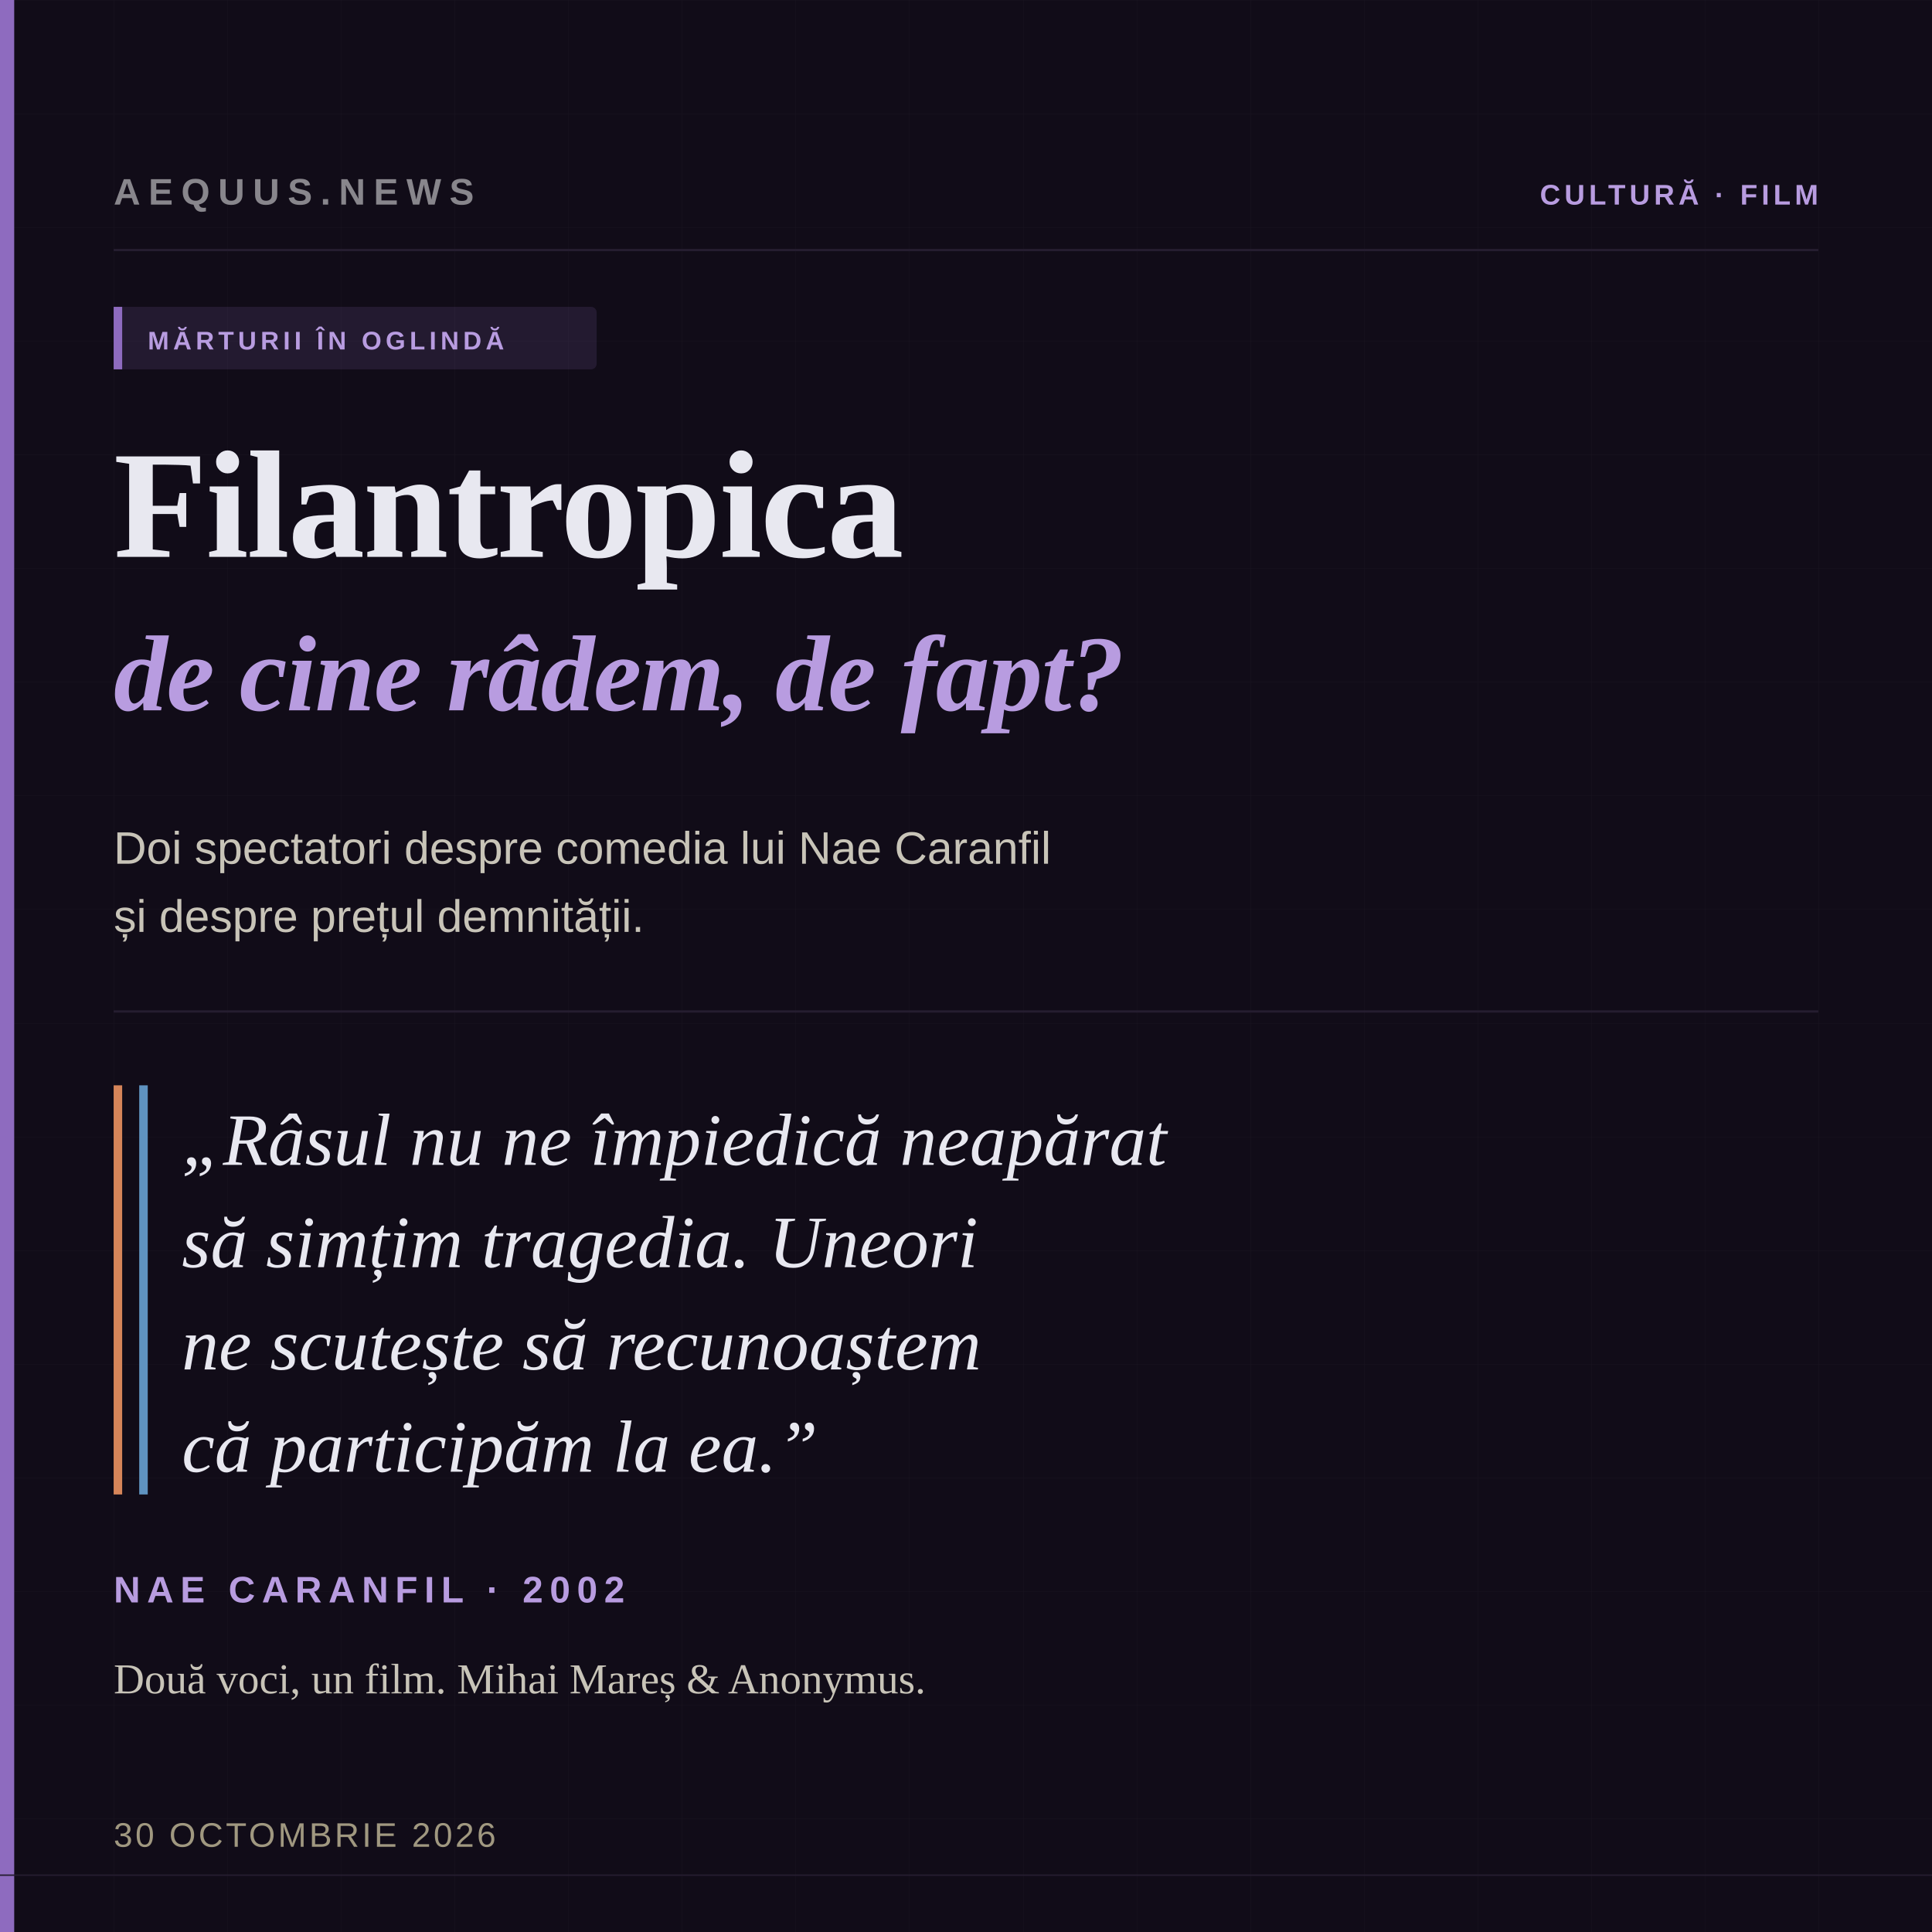
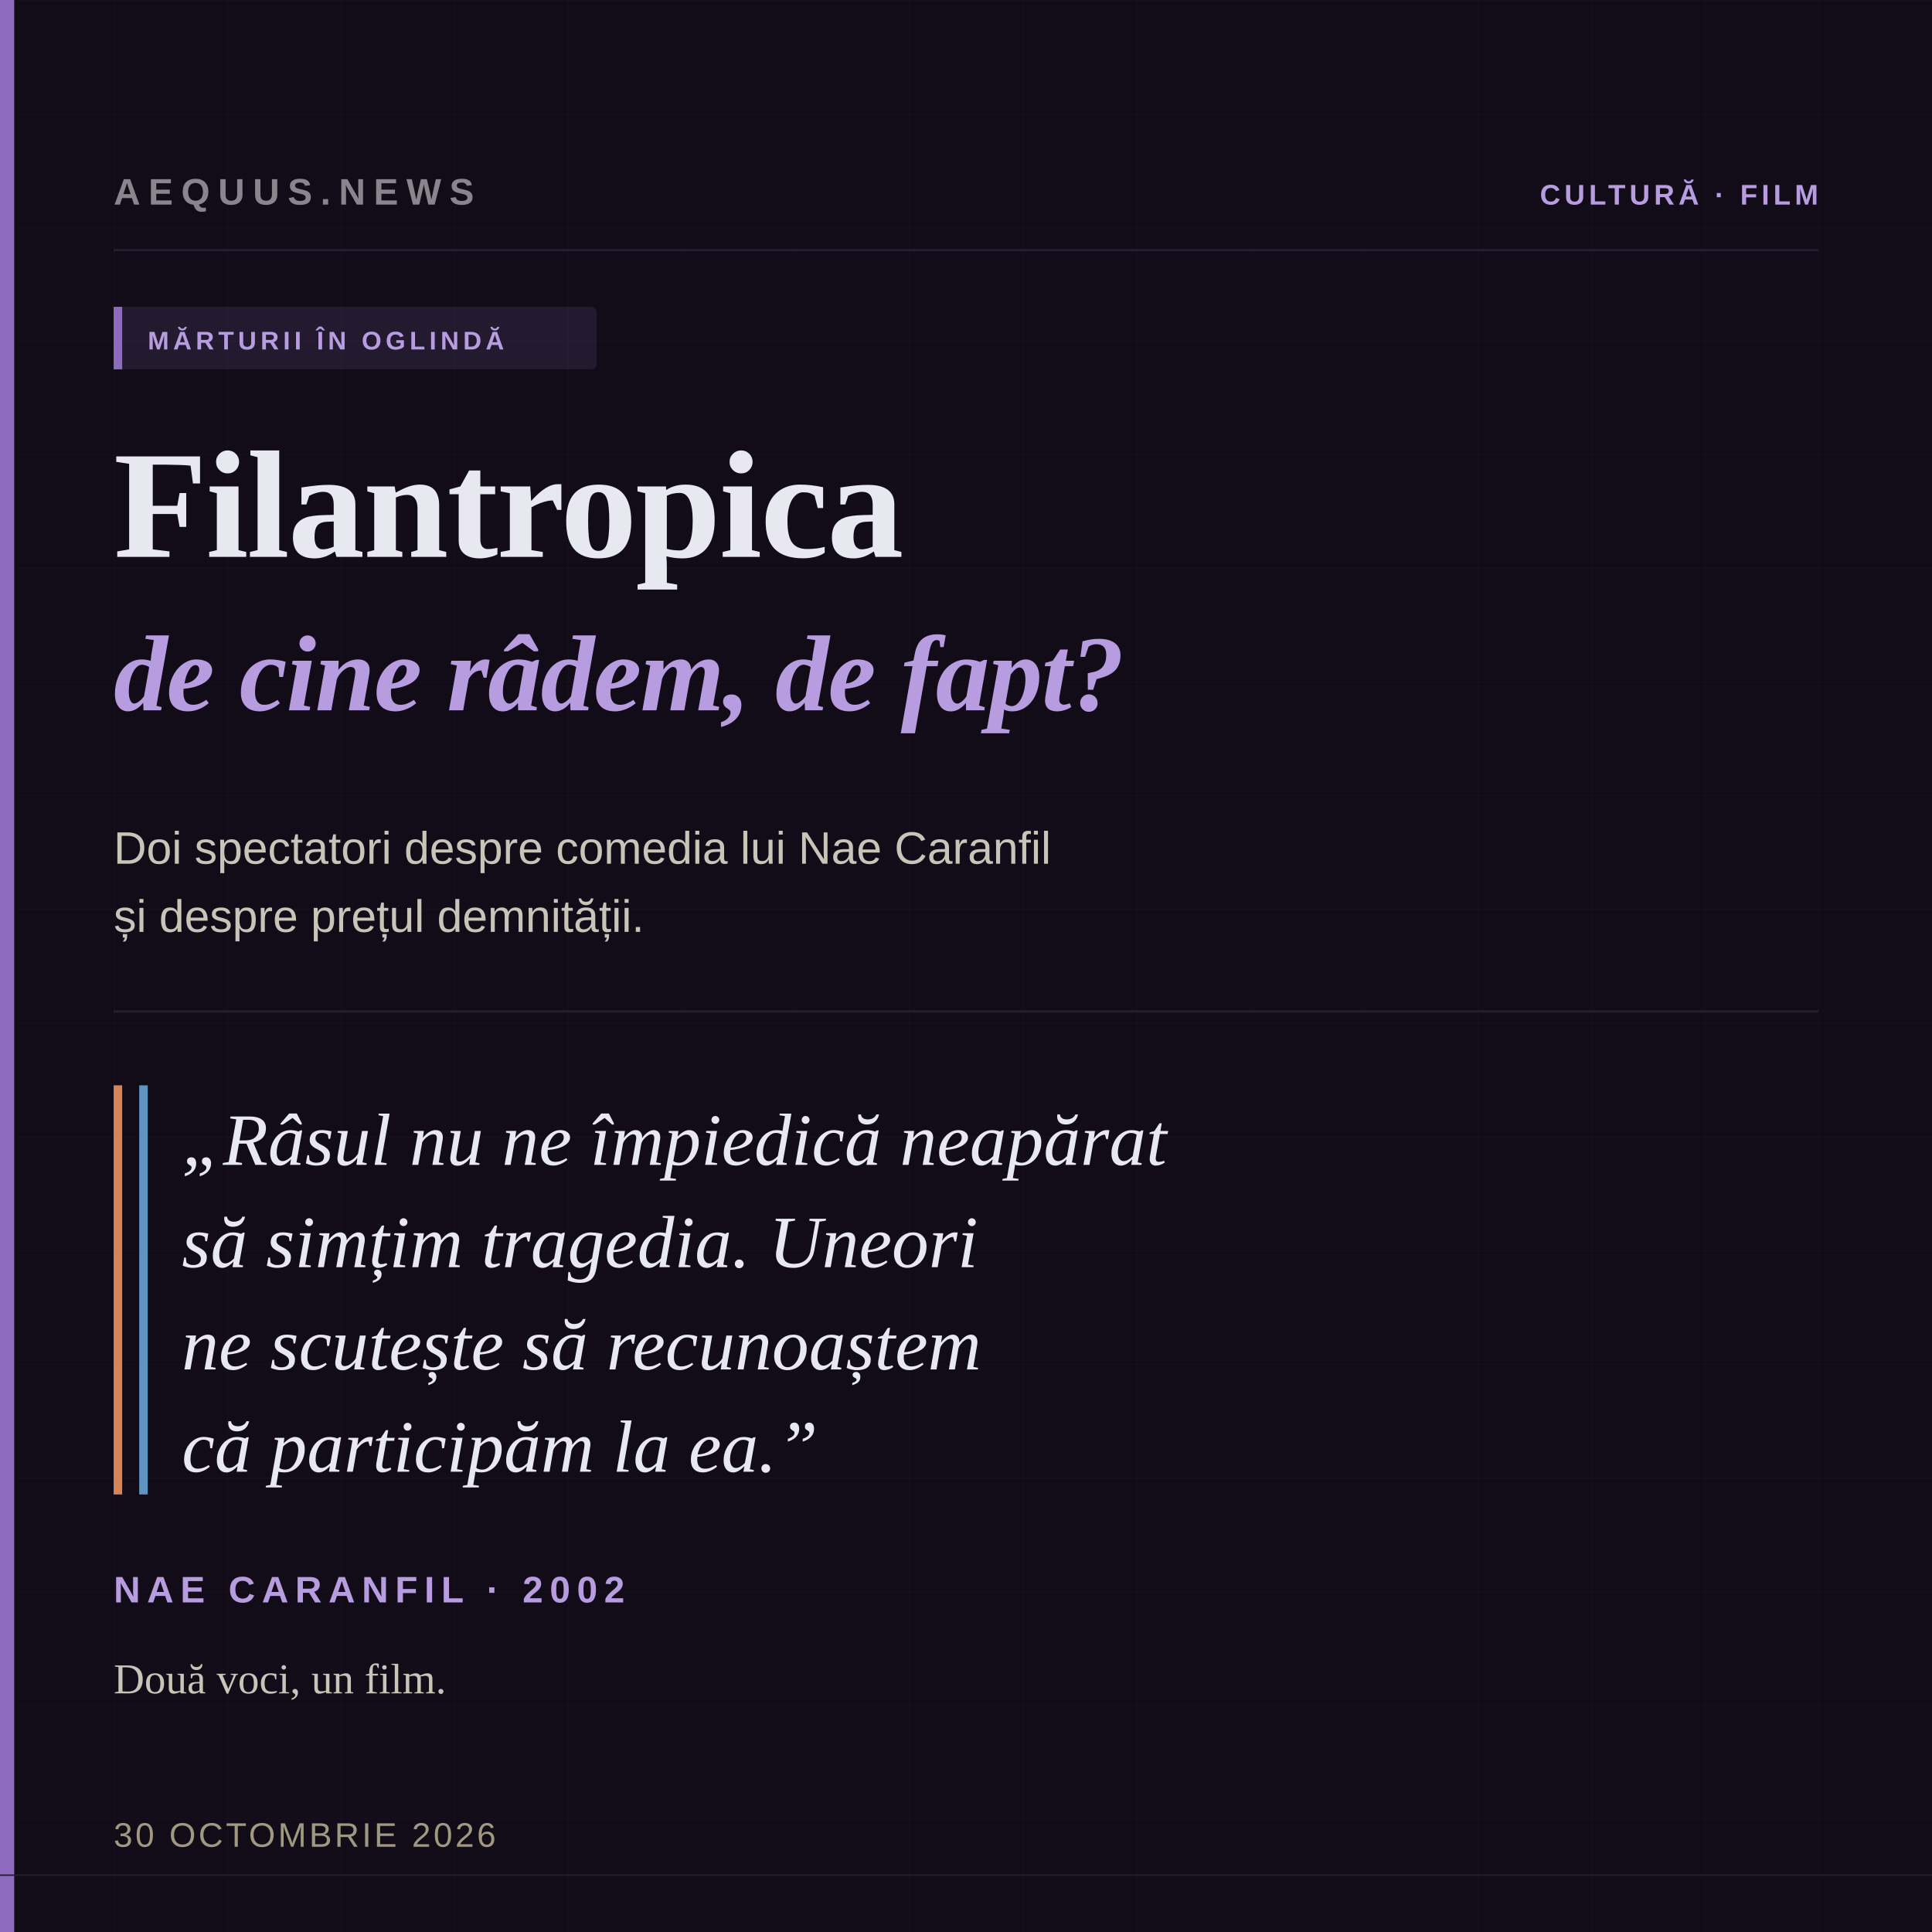
<svg xmlns="http://www.w3.org/2000/svg" viewBox="0 0 680 680" width="680" height="680">
  <rect width="680" height="680" fill="#110c18" />
  <defs>
    <pattern id="grid" width="40" height="40" patternUnits="userSpaceOnUse">
      <path d="M 40 0 L 0 0 0 40" fill="none" stroke="#ffffff" stroke-width="0.15" opacity="0.06" />
    </pattern>
  </defs>
  <rect width="680" height="680" fill="url(#grid)" />
  <rect x="0" y="0" width="5" height="680" fill="#8e6bbf" />
  <text x="40" y="72" font-family="'Helvetica Neue', Arial, sans-serif" font-size="13" font-weight="800" fill="#ffffff" letter-spacing="0.22em" opacity="0.5">AEQUUS.NEWS</text>
  <text x="640" y="72" font-family="'Helvetica Neue', Arial, sans-serif" font-size="10" font-weight="700" fill="#b89ce0" letter-spacing="0.14em" text-anchor="end">CULTURĂ · FILM</text>
  <line x1="40" y1="88" x2="640" y2="88" stroke="#251d30" stroke-width="0.8" />
  <rect x="40" y="108" width="170" height="22" rx="2" fill="rgba(142,107,191,0.15)" />
  <rect x="40" y="108" width="3" height="22" fill="#8e6bbf" />
  <text x="52" y="123" font-family="'Helvetica Neue', Arial, sans-serif" font-size="9" font-weight="700" fill="#b89ce0" letter-spacing="0.16em">MĂRTURII ÎN OGLINDĂ</text>
  <text x="40" y="196" font-family="Georgia, 'Times New Roman', serif" font-size="54" font-weight="700" fill="#e8e8f0" letter-spacing="-0.01em">Filantropica</text>
  <text x="40" y="250" font-family="Georgia, 'Times New Roman', serif" font-size="38" font-weight="700" font-style="italic" fill="#b89ce0" letter-spacing="-0.01em">de cine râdem, de fapt?</text>
  <text x="40" y="304" font-family="'Helvetica Neue', Arial, sans-serif" font-size="16" fill="#c8c4b8">Doi spectatori despre comedia lui Nae Caranfil</text>
  <text x="40" y="328" font-family="'Helvetica Neue', Arial, sans-serif" font-size="16" fill="#c8c4b8">și despre prețul demnității.</text>
  <line x1="40" y1="356" x2="640" y2="356" stroke="#251d30" stroke-width="0.8" />
  <rect x="40" y="382" width="3" height="144" fill="#d68559" />
  <rect x="49" y="382" width="3" height="144" fill="#5f93c0" />
  <text x="64" y="410" font-family="Georgia, 'Times New Roman', serif" font-size="26" font-style="italic" fill="#e8e8f0">„Râsul nu ne împiedică neapărat</text>
  <text x="64" y="446" font-family="Georgia, 'Times New Roman', serif" font-size="26" font-style="italic" fill="#e8e8f0">să simțim tragedia. Uneori</text>
  <text x="64" y="482" font-family="Georgia, 'Times New Roman', serif" font-size="26" font-style="italic" fill="#e8e8f0">ne scutește să recunoaștem</text>
  <text x="64" y="518" font-family="Georgia, 'Times New Roman', serif" font-size="26" font-style="italic" fill="#e8e8f0">că participăm la ea.”</text>
  <text x="40" y="564" font-family="'Helvetica Neue', Arial, sans-serif" font-size="13" font-weight="700" fill="#b89ce0" letter-spacing="0.18em">NAE CARANFIL · 2002</text>
-   <text x="40" y="596" font-family="Georgia, 'Times New Roman', serif" font-size="15" fill="#c8c4b8">Două voci, un film. Mihai Mareș &amp; Anonymus.</text>
+   <text x="40" y="596" font-family="Georgia, 'Times New Roman', serif" font-size="15" fill="#c8c4b8">Două voci, un film.</text>
  <line x1="0" y1="660" x2="680" y2="660" stroke="#251d30" stroke-width="0.5" />
  <text x="40" y="650" font-family="Arial, sans-serif" font-size="12" fill="#a09880" letter-spacing="0.08em">30 OCTOMBRIE 2026</text>
</svg>
